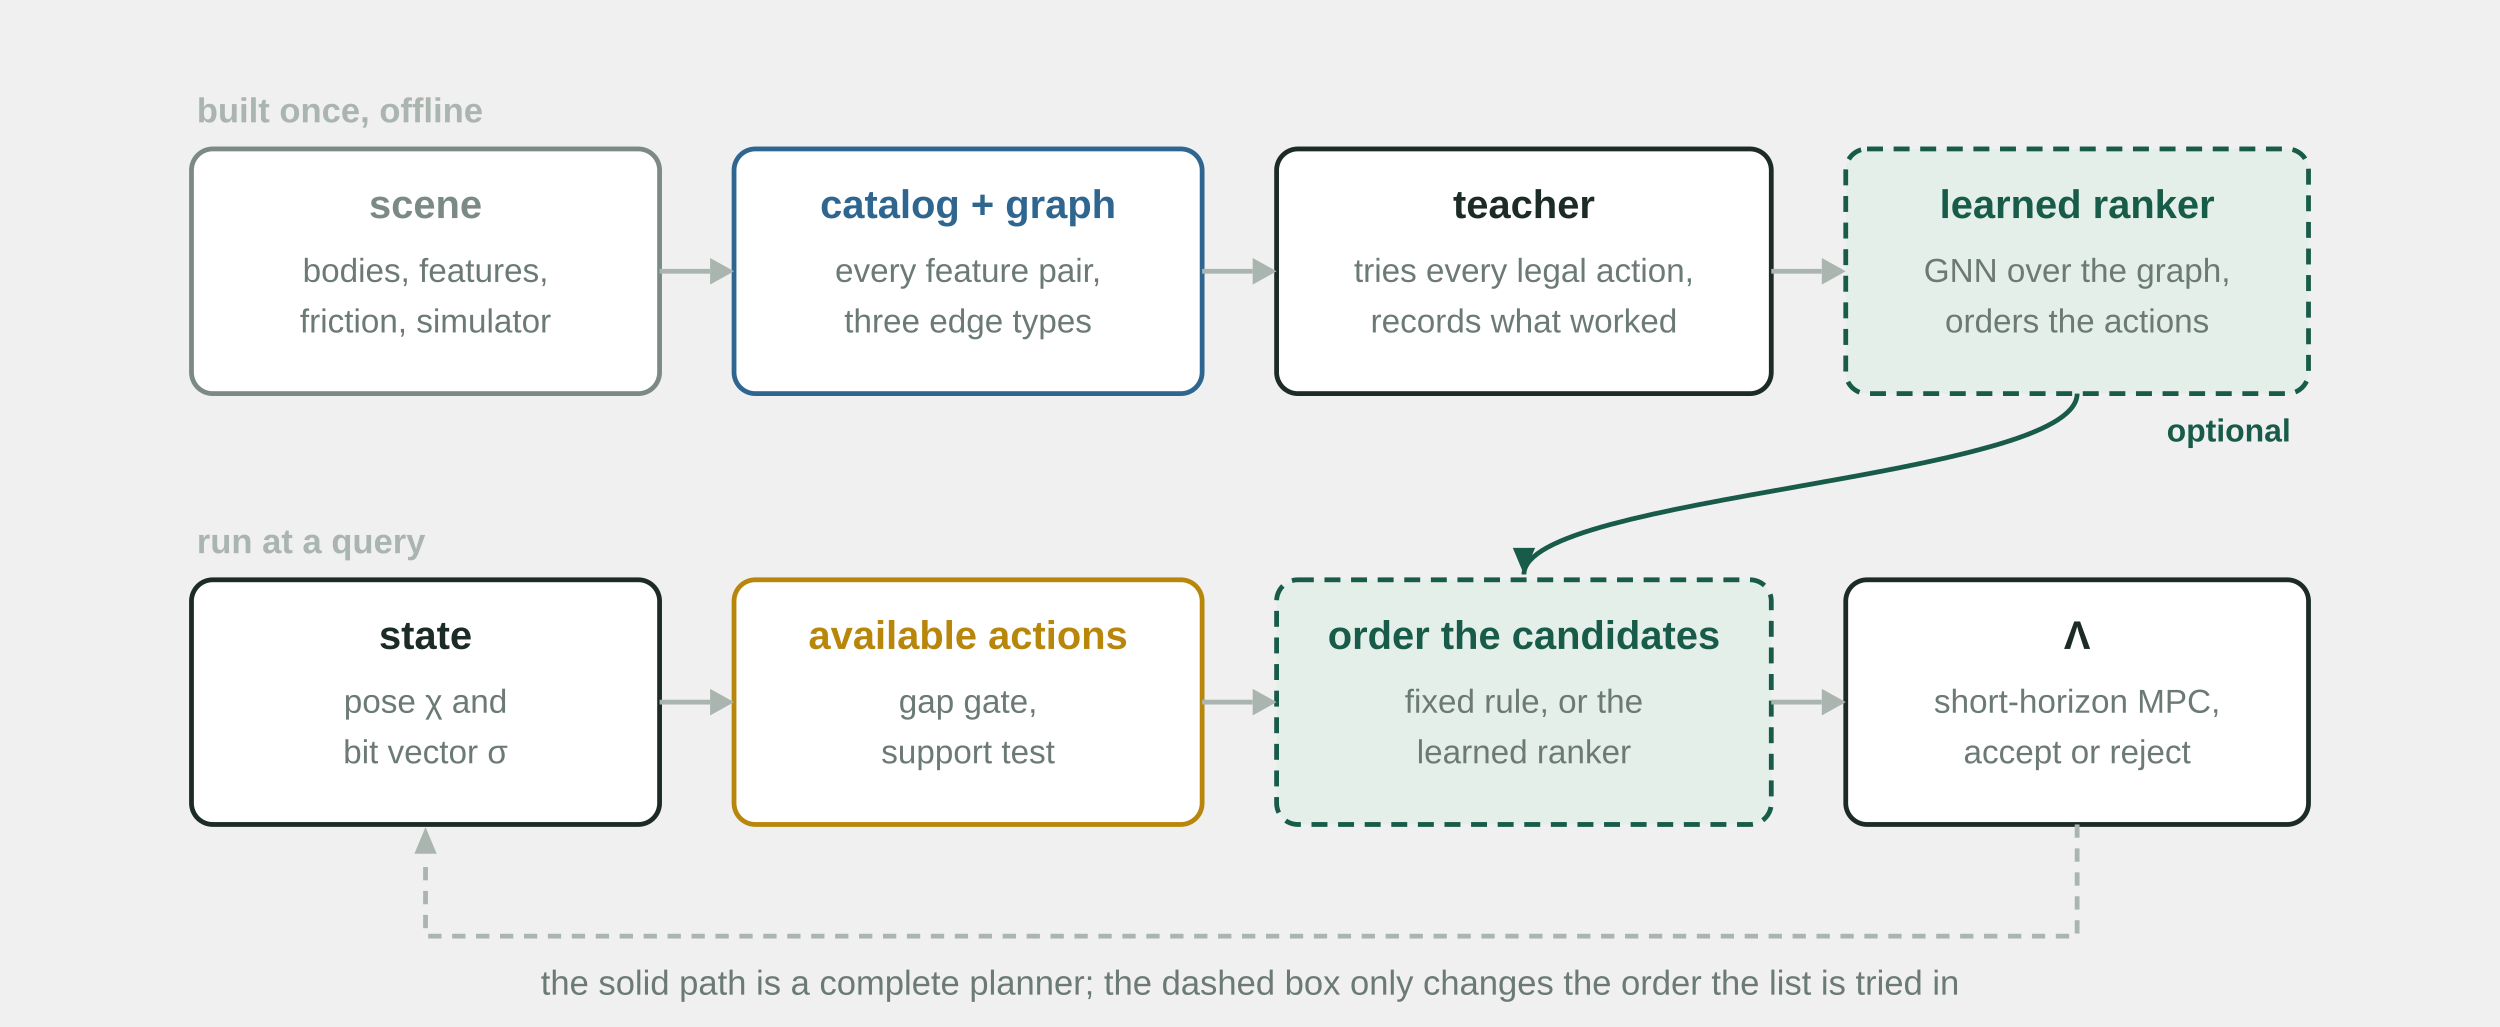
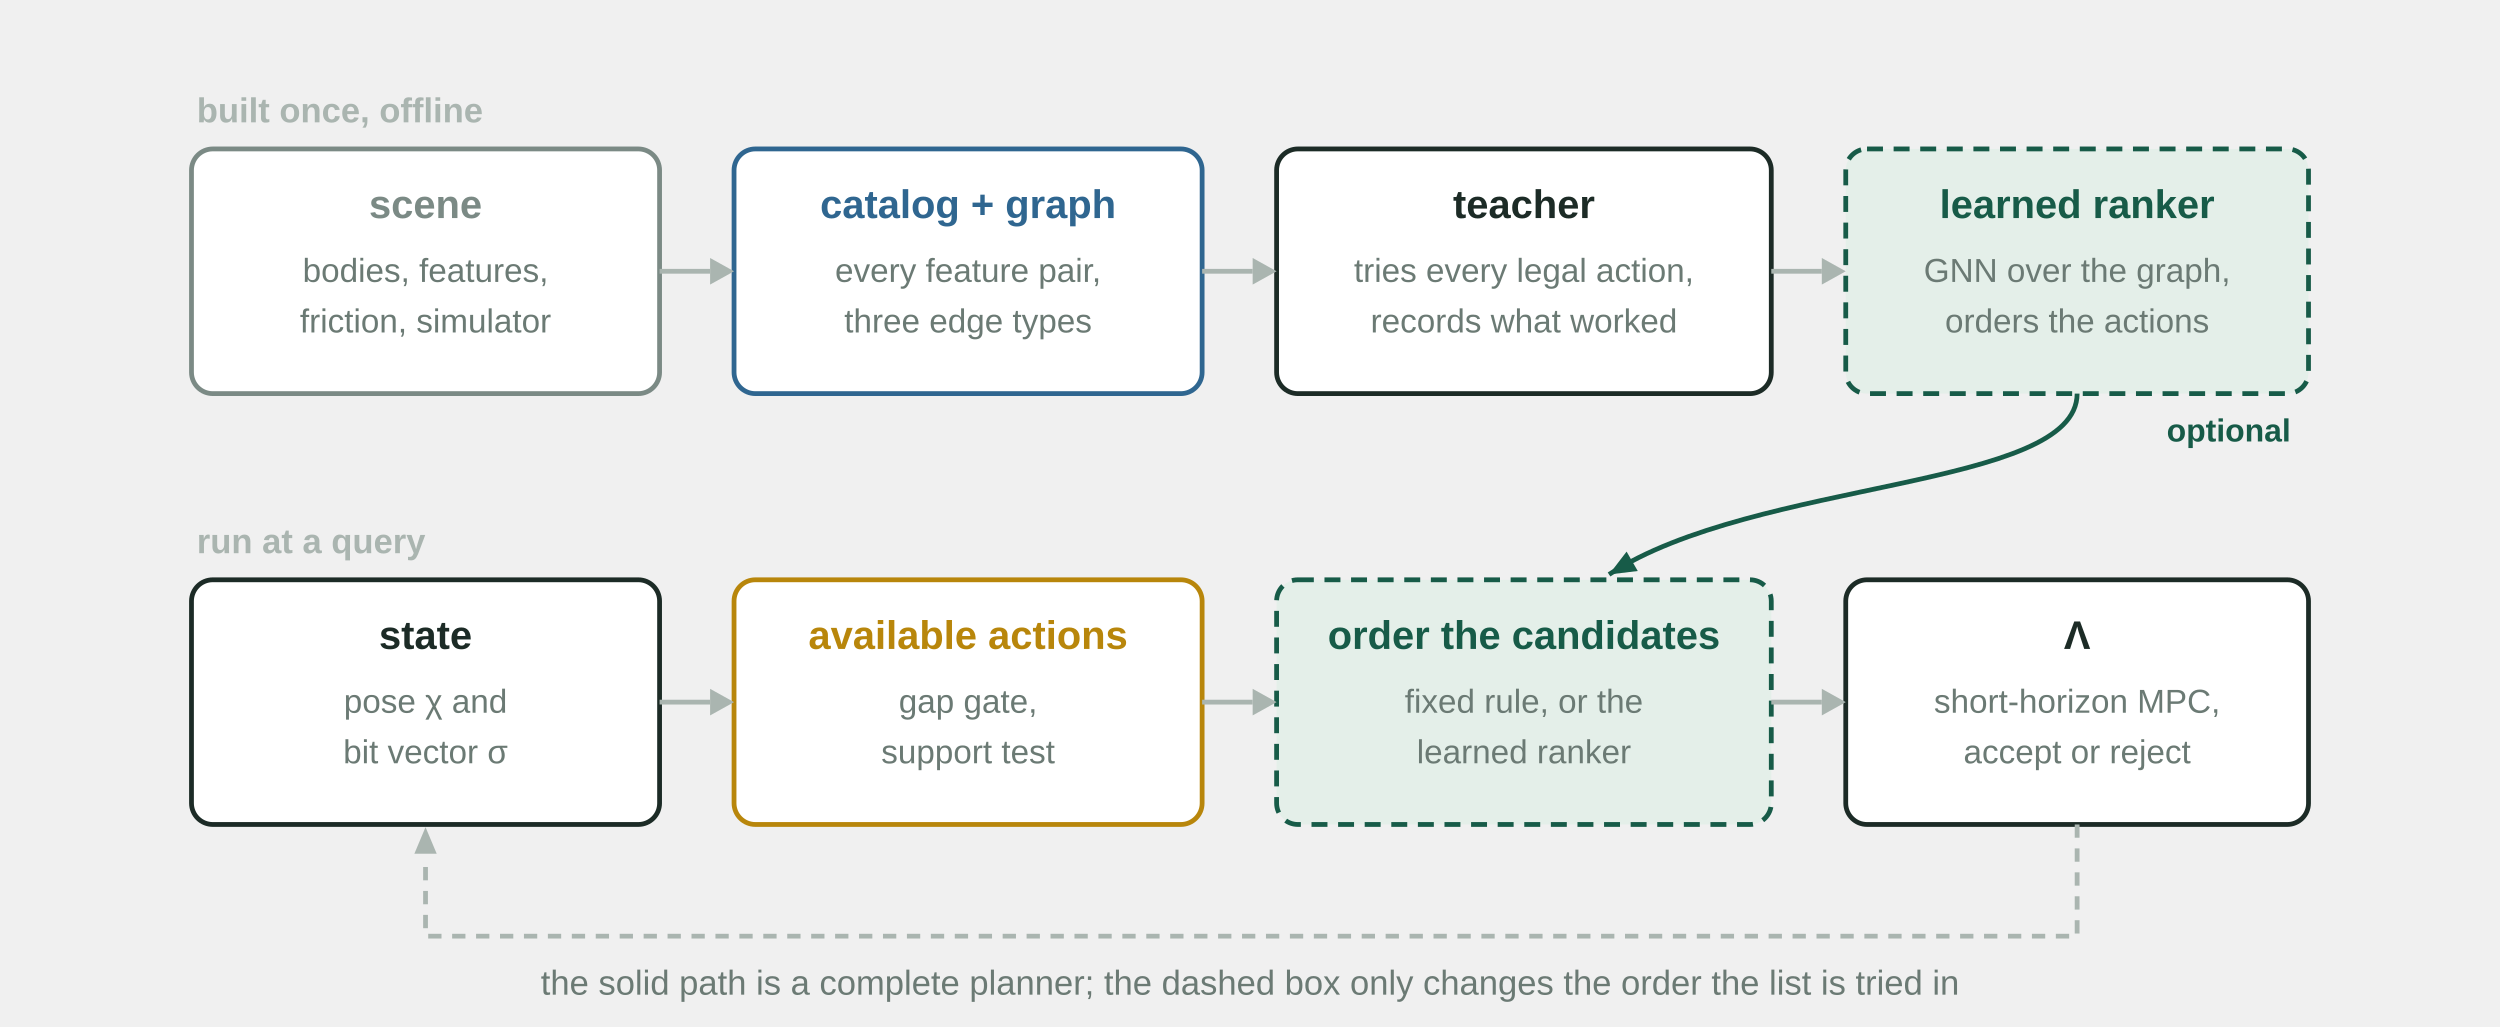
<svg xmlns="http://www.w3.org/2000/svg" viewBox="0 46 940 386" width="100%" class="fig" role="img" aria-label="System overview">
  <text x="74.00" y="92.00" font-size="13" fill="#aab5b0" text-anchor="start" font-weight="700" font-family="'Source Sans Pro','Helvetica Neue',Arial,sans-serif" style="">built once, offline</text>
  <rect x="72" y="102" width="176" height="92" rx="8" fill="#ffffff" stroke="#7b8a85" stroke-width="1.8" />
  <text x="160.00" y="128.00" font-size="15" fill="#7b8a85" text-anchor="middle" font-weight="700" font-family="'Source Sans Pro','Helvetica Neue',Arial,sans-serif" style="">scene</text>
  <text x="160.00" y="152.00" font-size="12.5" fill="#6b7a74" text-anchor="middle" font-weight="400" font-family="'Source Sans Pro','Helvetica Neue',Arial,sans-serif" style="">bodies, features,</text>
  <text x="160.00" y="171.00" font-size="12.5" fill="#6b7a74" text-anchor="middle" font-weight="400" font-family="'Source Sans Pro','Helvetica Neue',Arial,sans-serif" style="">friction, simulator</text>
  <rect x="276" y="102" width="176" height="92" rx="8" fill="#ffffff" stroke="#2f6690" stroke-width="1.8" />
  <text x="364.00" y="128.00" font-size="15" fill="#2f6690" text-anchor="middle" font-weight="700" font-family="'Source Sans Pro','Helvetica Neue',Arial,sans-serif" style="">catalog + graph</text>
  <text x="364.00" y="152.00" font-size="12.5" fill="#6b7a74" text-anchor="middle" font-weight="400" font-family="'Source Sans Pro','Helvetica Neue',Arial,sans-serif" style="">every feature pair,</text>
  <text x="364.00" y="171.00" font-size="12.5" fill="#6b7a74" text-anchor="middle" font-weight="400" font-family="'Source Sans Pro','Helvetica Neue',Arial,sans-serif" style="">three edge types</text>
  <rect x="480" y="102" width="186" height="92" rx="8" fill="#ffffff" stroke="#1c2b26" stroke-width="1.8" />
  <text x="573.00" y="128.00" font-size="15" fill="#1c2b26" text-anchor="middle" font-weight="700" font-family="'Source Sans Pro','Helvetica Neue',Arial,sans-serif" style="">teacher</text>
  <text x="573.00" y="152.00" font-size="12.5" fill="#6b7a74" text-anchor="middle" font-weight="400" font-family="'Source Sans Pro','Helvetica Neue',Arial,sans-serif" style="">tries every legal action,</text>
  <text x="573.00" y="171.00" font-size="12.5" fill="#6b7a74" text-anchor="middle" font-weight="400" font-family="'Source Sans Pro','Helvetica Neue',Arial,sans-serif" style="">records what worked</text>
  <rect x="694" y="102" width="174" height="92" rx="8" fill="#e4efe9" stroke="#175b48" stroke-width="1.8" stroke-dasharray="6 4" />
  <text x="781.00" y="128.00" font-size="15" fill="#175b48" text-anchor="middle" font-weight="700" font-family="'Source Sans Pro','Helvetica Neue',Arial,sans-serif" style="">learned ranker</text>
  <text x="781.00" y="152.00" font-size="12.5" fill="#6b7a74" text-anchor="middle" font-weight="400" font-family="'Source Sans Pro','Helvetica Neue',Arial,sans-serif" style="">GNN over the graph,</text>
  <text x="781.00" y="171.00" font-size="12.5" fill="#6b7a74" text-anchor="middle" font-weight="400" font-family="'Source Sans Pro','Helvetica Neue',Arial,sans-serif" style="">orders the actions</text>
  <text x="838.00" y="212.00" font-size="12" fill="#175b48" text-anchor="middle" font-weight="700" font-family="'Source Sans Pro','Helvetica Neue',Arial,sans-serif" style="">optional</text>
  <line x1="248" y1="148" x2="267" y2="148" stroke="#aab5b0" stroke-width="1.8" />
  <polygon points="276,148 267,143 267,153" fill="#aab5b0" />
  <line x1="452" y1="148" x2="471" y2="148" stroke="#aab5b0" stroke-width="1.8" />
  <polygon points="480,148 471,143 471,153" fill="#aab5b0" />
  <line x1="666" y1="148" x2="685" y2="148" stroke="#aab5b0" stroke-width="1.8" />
  <polygon points="694,148 685,143 685,153" fill="#aab5b0" />
  <text x="74.00" y="254.00" font-size="13" fill="#aab5b0" text-anchor="start" font-weight="700" font-family="'Source Sans Pro','Helvetica Neue',Arial,sans-serif" style="">run at a query</text>
  <rect x="72" y="264" width="176" height="92" rx="8" fill="#ffffff" stroke="#1c2b26" stroke-width="1.8" />
  <text x="160.00" y="290.00" font-size="15" fill="#1c2b26" text-anchor="middle" font-weight="700" font-family="'Source Sans Pro','Helvetica Neue',Arial,sans-serif" style="">state</text>
  <text x="160.00" y="314.00" font-size="12.5" fill="#6b7a74" text-anchor="middle" font-weight="400" font-family="'Source Sans Pro','Helvetica Neue',Arial,sans-serif" style="">pose χ and</text>
  <text x="160.00" y="333.00" font-size="12.5" fill="#6b7a74" text-anchor="middle" font-weight="400" font-family="'Source Sans Pro','Helvetica Neue',Arial,sans-serif" style="">bit vector σ</text>
  <rect x="276" y="264" width="176" height="92" rx="8" fill="#ffffff" stroke="#b8860b" stroke-width="1.8" />
  <text x="364.00" y="290.00" font-size="15" fill="#b8860b" text-anchor="middle" font-weight="700" font-family="'Source Sans Pro','Helvetica Neue',Arial,sans-serif" style="">available actions</text>
  <text x="364.00" y="314.00" font-size="12.5" fill="#6b7a74" text-anchor="middle" font-weight="400" font-family="'Source Sans Pro','Helvetica Neue',Arial,sans-serif" style="">gap gate,</text>
  <text x="364.00" y="333.00" font-size="12.5" fill="#6b7a74" text-anchor="middle" font-weight="400" font-family="'Source Sans Pro','Helvetica Neue',Arial,sans-serif" style="">support test</text>
  <rect x="480" y="264" width="186" height="92" rx="8" fill="#e4efe9" stroke="#175b48" stroke-width="1.8" stroke-dasharray="6 4" />
  <text x="573.00" y="290.00" font-size="15" fill="#175b48" text-anchor="middle" font-weight="700" font-family="'Source Sans Pro','Helvetica Neue',Arial,sans-serif" style="">order the candidates</text>
  <text x="573.00" y="314.00" font-size="12.5" fill="#6b7a74" text-anchor="middle" font-weight="400" font-family="'Source Sans Pro','Helvetica Neue',Arial,sans-serif" style="">fixed rule, or the</text>
  <text x="573.00" y="333.00" font-size="12.5" fill="#6b7a74" text-anchor="middle" font-weight="400" font-family="'Source Sans Pro','Helvetica Neue',Arial,sans-serif" style="">learned ranker</text>
  <rect x="694" y="264" width="174" height="92" rx="8" fill="#ffffff" stroke="#1c2b26" stroke-width="1.8" />
  <text x="781.00" y="290.00" font-size="15" fill="#1c2b26" text-anchor="middle" font-weight="700" font-family="'Source Sans Pro','Helvetica Neue',Arial,sans-serif" style="">Λ</text>
  <text x="781.00" y="314.00" font-size="12.5" fill="#6b7a74" text-anchor="middle" font-weight="400" font-family="'Source Sans Pro','Helvetica Neue',Arial,sans-serif" style="">short-horizon MPC,</text>
  <text x="781.00" y="333.00" font-size="12.5" fill="#6b7a74" text-anchor="middle" font-weight="400" font-family="'Source Sans Pro','Helvetica Neue',Arial,sans-serif" style="">accept or reject</text>
  <line x1="248" y1="310" x2="267" y2="310" stroke="#aab5b0" stroke-width="1.8" />
  <polygon points="276,310 267,305 267,315" fill="#aab5b0" />
  <line x1="452" y1="310" x2="471" y2="310" stroke="#aab5b0" stroke-width="1.8" />
  <polygon points="480,310 471,305 471,315" fill="#aab5b0" />
  <line x1="666" y1="310" x2="685" y2="310" stroke="#aab5b0" stroke-width="1.8" />
  <polygon points="694,310 685,305 685,315" fill="#aab5b0" />
-   <path d="M 781 194 C 781 226 573 232 573 262" fill="none" stroke="#175b48" stroke-width="1.8" />
-   <polygon points="573.0,262.0 568.8,252.0 577.2,252.0" fill="#175b48" />
+   <path d="M 781 194 C 781 230 660 226 605 262" fill="none" stroke="#175b48" stroke-width="1.8" />
+   <polygon points="605.0,262.0 611.6,253.4 615.8,260.7" fill="#175b48" />
  <path d="M 781 356 L 781 398 L 160 398 L 160 368" fill="none" stroke="#aab5b0" stroke-width="1.8" stroke-dasharray="5 4" stroke-linejoin="round" />
  <polygon points="160.0,357.0 164.2,367.0 155.8,367.0" fill="#aab5b0" />
  <text x="470.00" y="420.00" font-size="13" fill="#6b7a74" text-anchor="middle" font-weight="400" font-family="'Source Sans Pro','Helvetica Neue',Arial,sans-serif" style="">the solid path is a complete planner; the dashed box only changes the order the list is tried in</text>
</svg>
